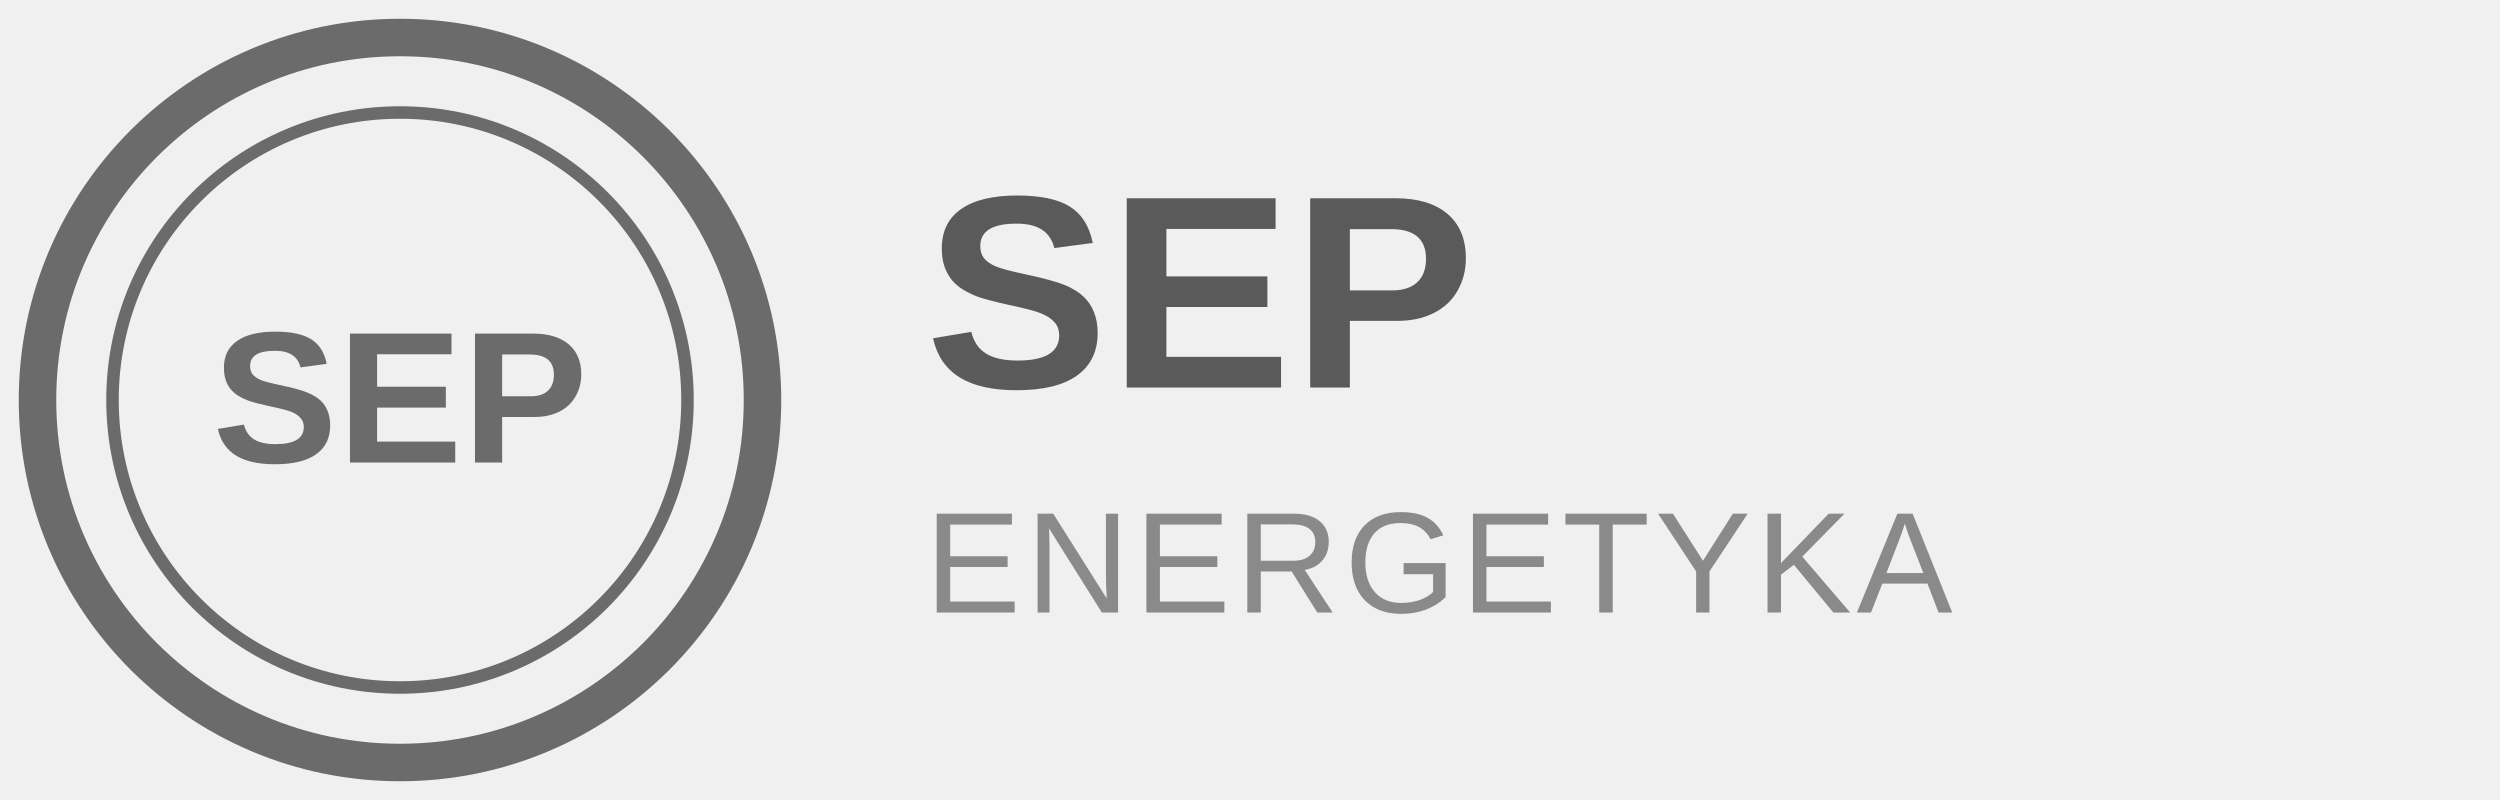
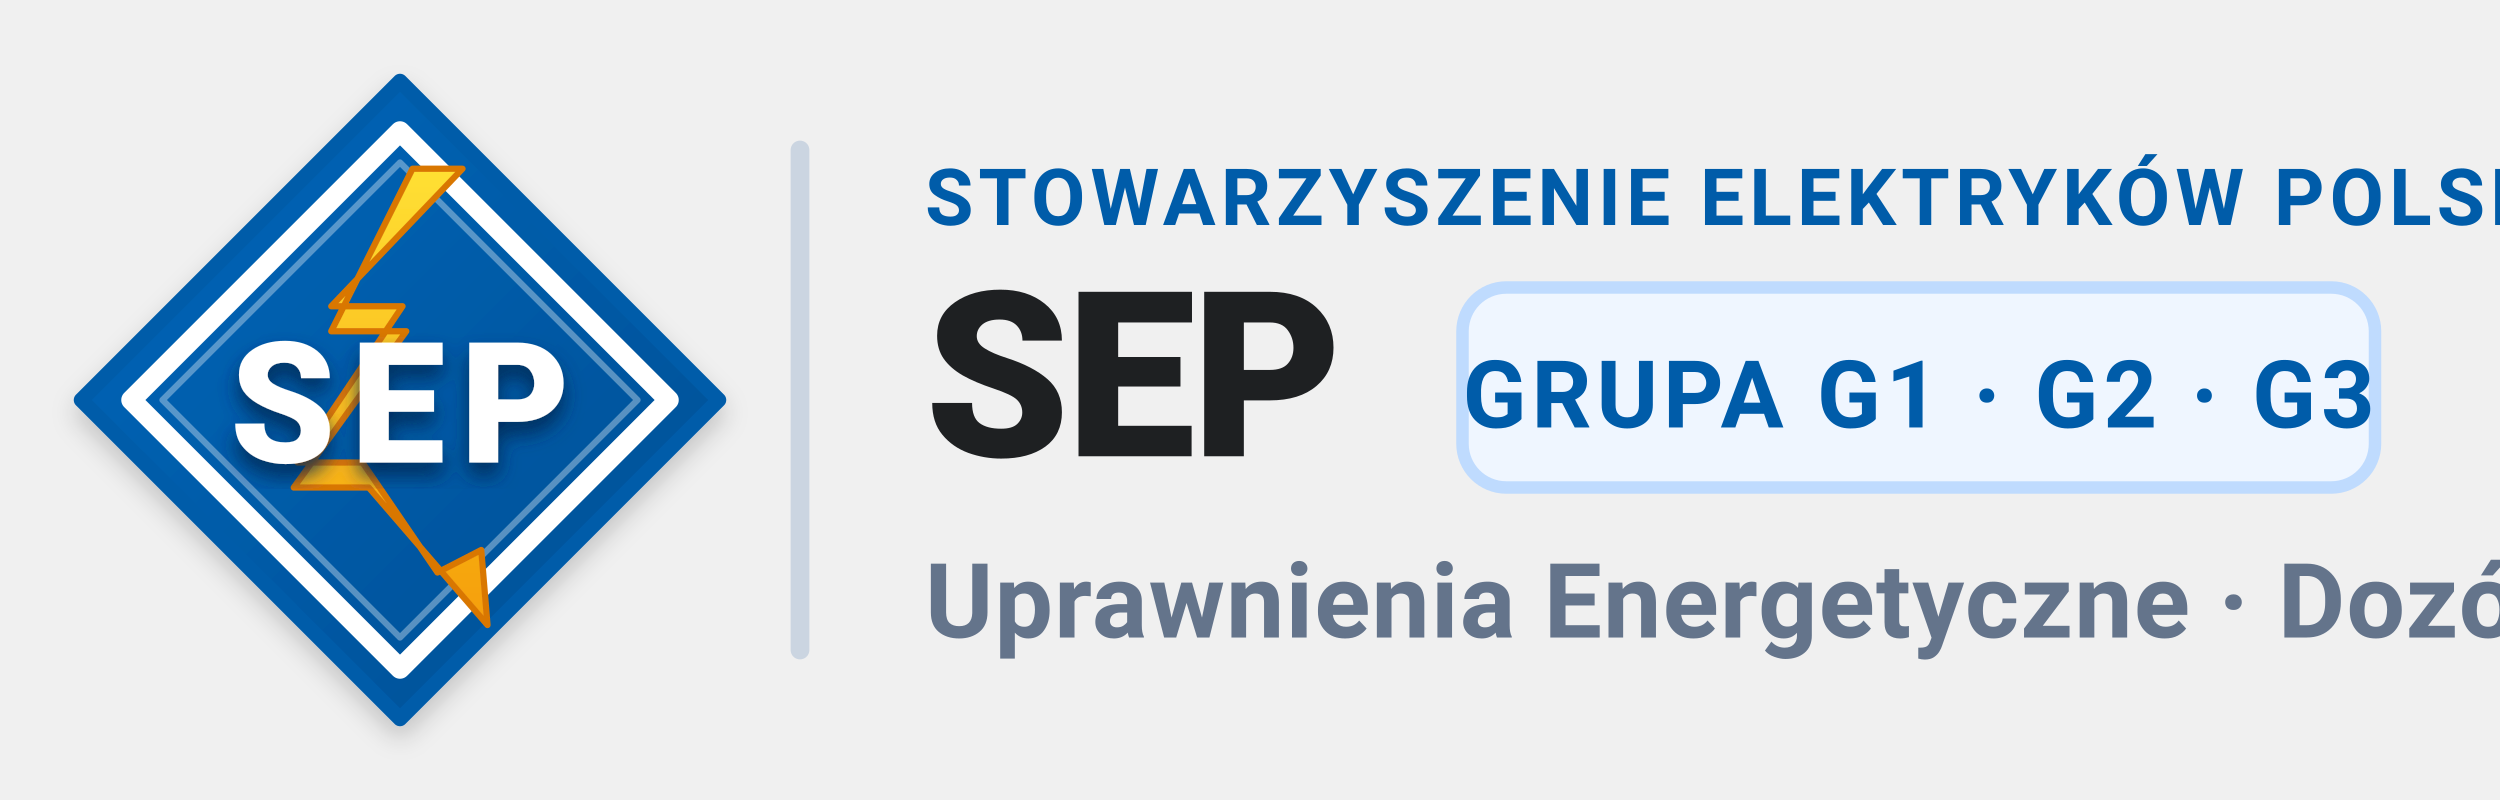
- <svg xmlns="http://www.w3.org/2000/svg" viewBox="0 0 200 64" width="200" height="64" role="img" aria-label="SEP ENERGETYKA">
-   <circle cx="32" cy="32" r="29" fill="none" stroke="#6b6b6b" stroke-width="3" />
-   <circle cx="32" cy="32" r="23" fill="none" stroke="#6b6b6b" stroke-width="1" />
-   <text x="32" y="37" text-anchor="middle" font-family="Arial, Helvetica, sans-serif" font-weight="700" font-size="15" fill="#6b6b6b">SEP</text>
-   <text x="74" y="31" font-family="Arial, Helvetica, sans-serif" font-weight="700" font-size="22" fill="#5a5a5a">SEP</text>
-   <text x="74" y="49" font-family="Arial, Helvetica, sans-serif" font-size="11.5" letter-spacing="0.4" fill="#8a8a8a">ENERGETYKA</text>
+ <svg xmlns="http://www.w3.org/2000/svg" viewBox="0 0 200 64" width="200" height="64" role="img" aria-label="SEP - Stowarzyszenie Elektryków Polskich / Uprawnienia Grupa G1 G2 G3">
+   <defs>
+     <linearGradient id="sepBlueGrad" x1="0" y1="0" x2="1" y2="1">
+       <stop offset="0%" stop-color="#0067BC" />
+       <stop offset="100%" stop-color="#004E92" />
+     </linearGradient>
+     <linearGradient id="sepFlashGrad" x1="0" y1="0" x2="0" y2="1">
+       <stop offset="0%" stop-color="#FFE033" />
+       <stop offset="100%" stop-color="#F59E0B" />
+     </linearGradient>
+     <filter id="sepShadow" x="-10%" y="-10%" width="120%" height="120%">
+       <feDropShadow dx="0" dy="1" stdDeviation="1" flood-color="#000000" flood-opacity="0.18" />
+     </filter>
+     <filter id="textGlow" x="-20%" y="-20%" width="140%" height="140%">
+       <feDropShadow dx="0" dy="1" stdDeviation="0.8" flood-color="#002D54" flood-opacity="0.9" />
+     </filter>
+   </defs>
+   <g id="sep-emblem" filter="url(#sepShadow)">
+     <polygon points="32,6.5 57.5,32 32,57.5 6.5,32" fill="url(#sepBlueGrad)" stroke="#005CA9" stroke-width="1.2" stroke-linejoin="round" />
+     <polygon points="32,10.5 53.5,32 32,53.5 10.5,32" fill="none" stroke="#FFFFFF" stroke-width="1.6" stroke-linejoin="round" />
+     <polygon points="32,13 51,32 32,51 13,32" fill="none" stroke="#FFFFFF" stroke-width="0.5" opacity="0.35" stroke-linejoin="round" />
+     <path d="M 37,13.5 L 33,13.5 L 26.5,26.5 L 32.5,26.5 L 23.5,39 L 29.5,39 L 39,50 L 38.5,44 L 35,45.8 L 29,37 L 23.8,37 L 32.2,24.5 L 26.5,24.5 Z" fill="url(#sepFlashGrad)" stroke="#D97706" stroke-width="0.5" stroke-linejoin="round" />
+     <text x="32" y="37" text-anchor="middle" font-family="Montserrat, system-ui, -apple-system, BlinkMacSystemFont, 'Segoe UI', Roboto, sans-serif" font-weight="900" font-size="13.5" letter-spacing="1.2" fill="#FFFFFF" filter="url(#textGlow)">SEP</text>
+   </g>
+   <line x1="64" y1="12" x2="64" y2="52" stroke="#CBD5E1" stroke-width="1.5" stroke-linecap="round" />
+   <g id="sep-typography">
+     <text x="74" y="18" font-family="Montserrat, system-ui, -apple-system, BlinkMacSystemFont, 'Segoe UI', Roboto, sans-serif" font-weight="700" font-size="6.3" letter-spacing="0.4" fill="#005CA9">STOWARZYSZENIE ELEKTRYKÓW POLSKICH</text>
+     <text x="74" y="36.5" font-family="Montserrat, system-ui, -apple-system, BlinkMacSystemFont, 'Segoe UI', Roboto, sans-serif" font-weight="800" font-size="18.5" letter-spacing="-0.3" fill="#1E2022">SEP</text>
+     <rect x="117" y="23" width="73" height="16" rx="3.5" fill="#EFF6FF" stroke="#BFDBFE" stroke-width="1" />
+     <text x="153.5" y="34.2" text-anchor="middle" font-family="Montserrat, system-ui, -apple-system, BlinkMacSystemFont, 'Segoe UI', Roboto, sans-serif" font-weight="700" font-size="7.5" fill="#005CA9" letter-spacing="0.4">GRUPA G1 · G2 · G3</text>
+     <text x="74" y="51" font-family="Montserrat, system-ui, -apple-system, BlinkMacSystemFont, 'Segoe UI', Roboto, sans-serif" font-weight="600" font-size="8.3" letter-spacing="0.1" fill="#64748B">Uprawnienia Energetyczne · Dozór i Eksploatacja</text>
+   </g>
</svg>
